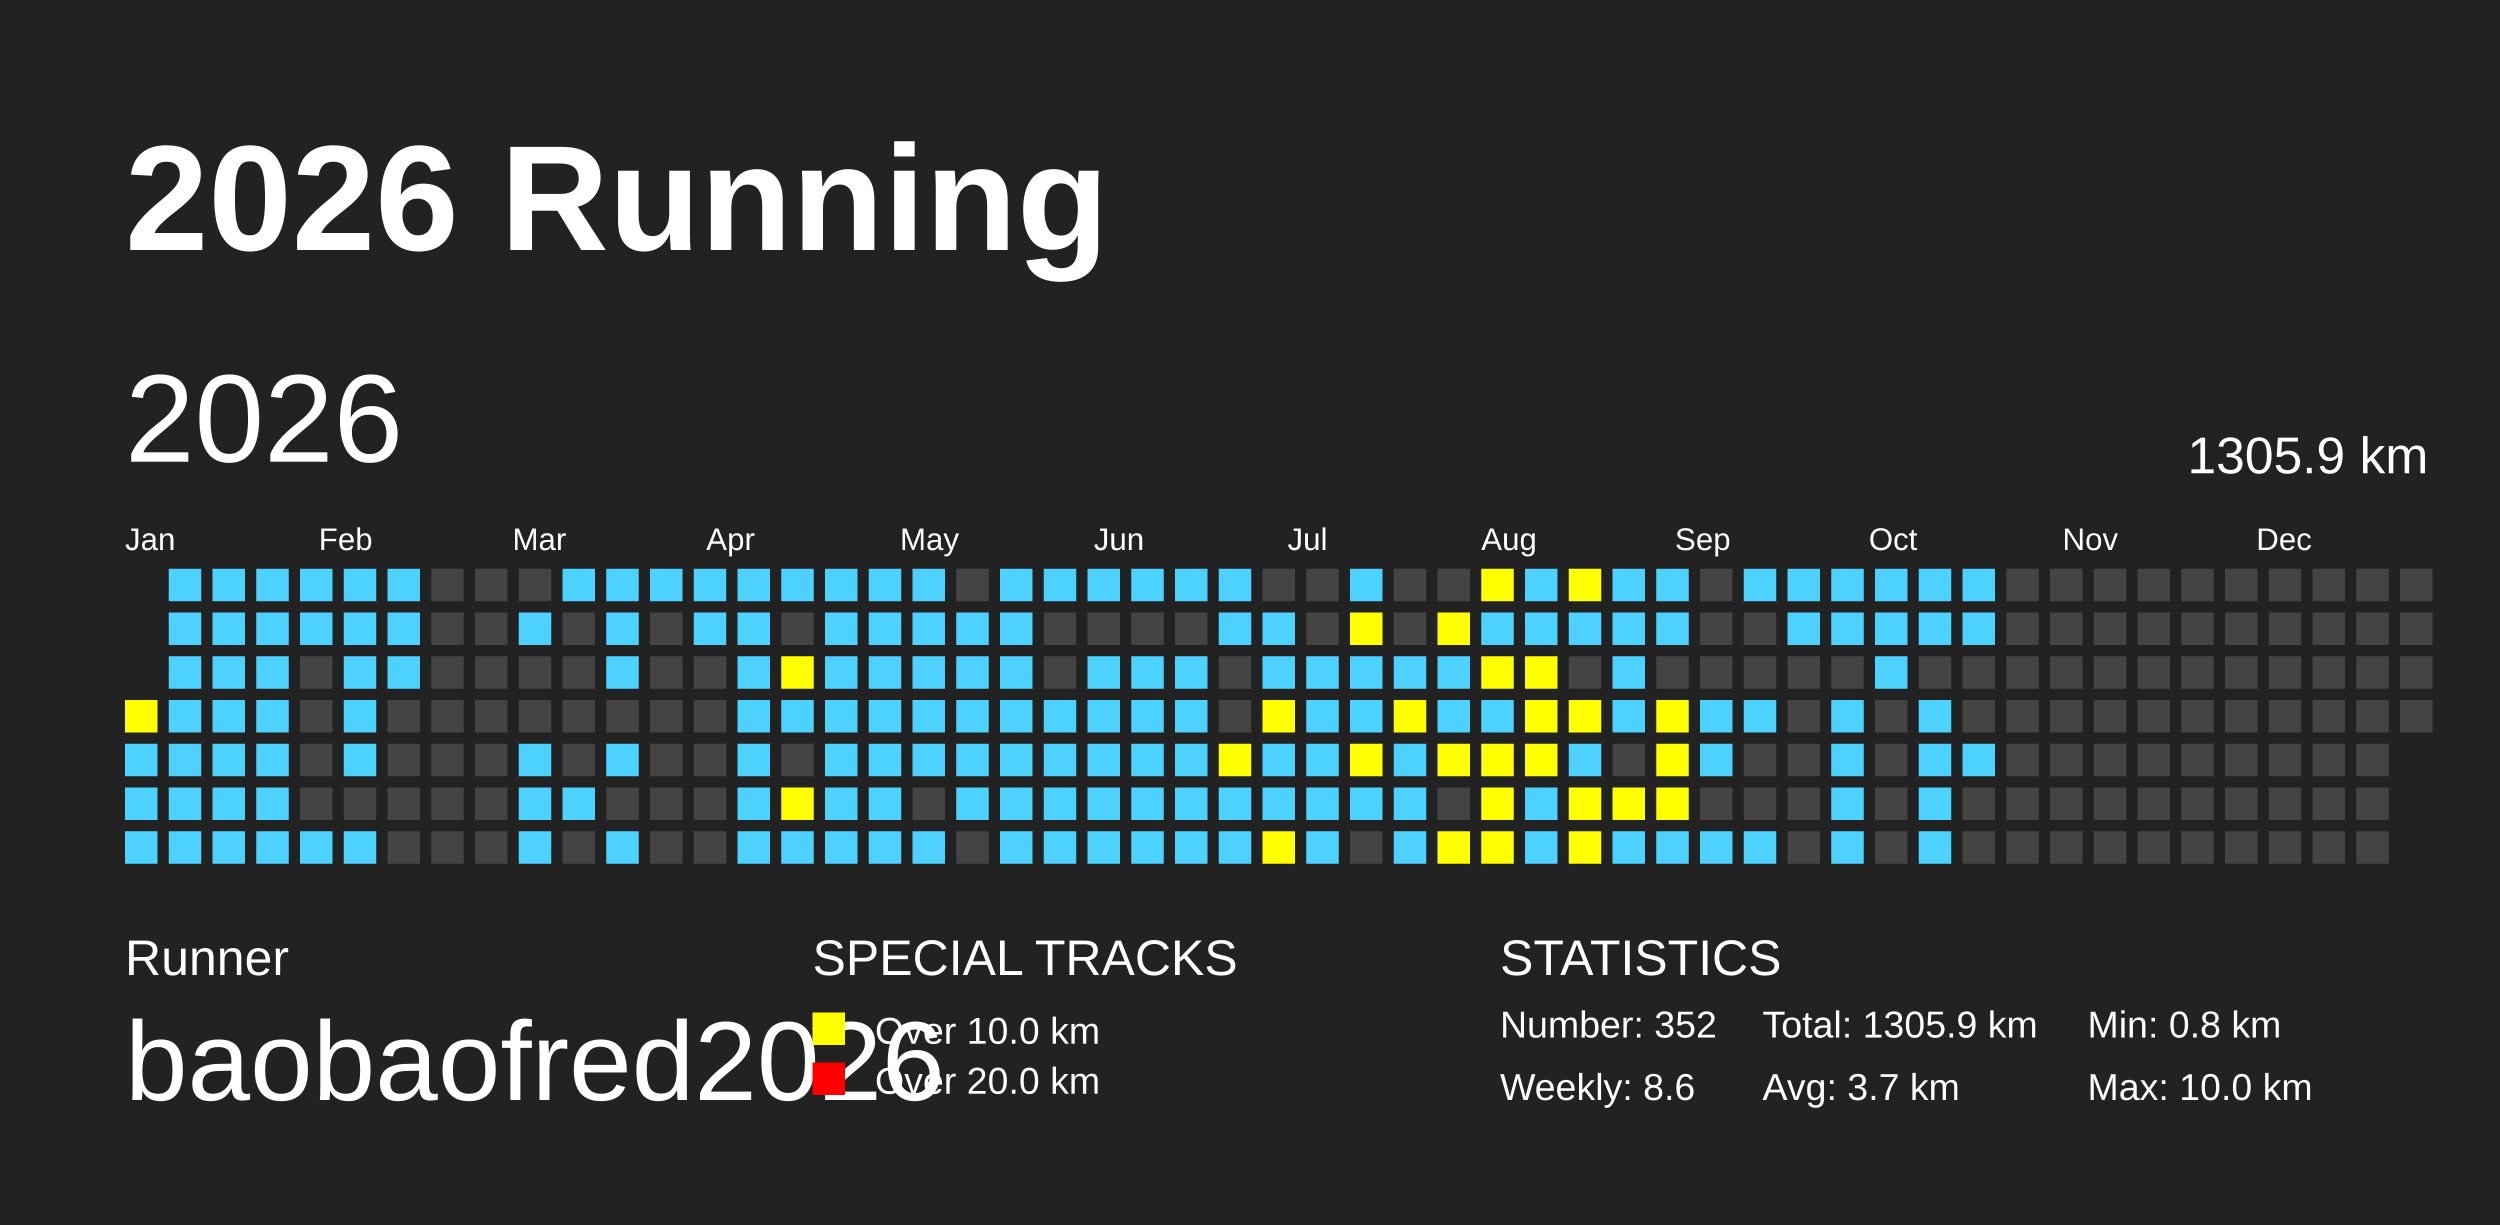
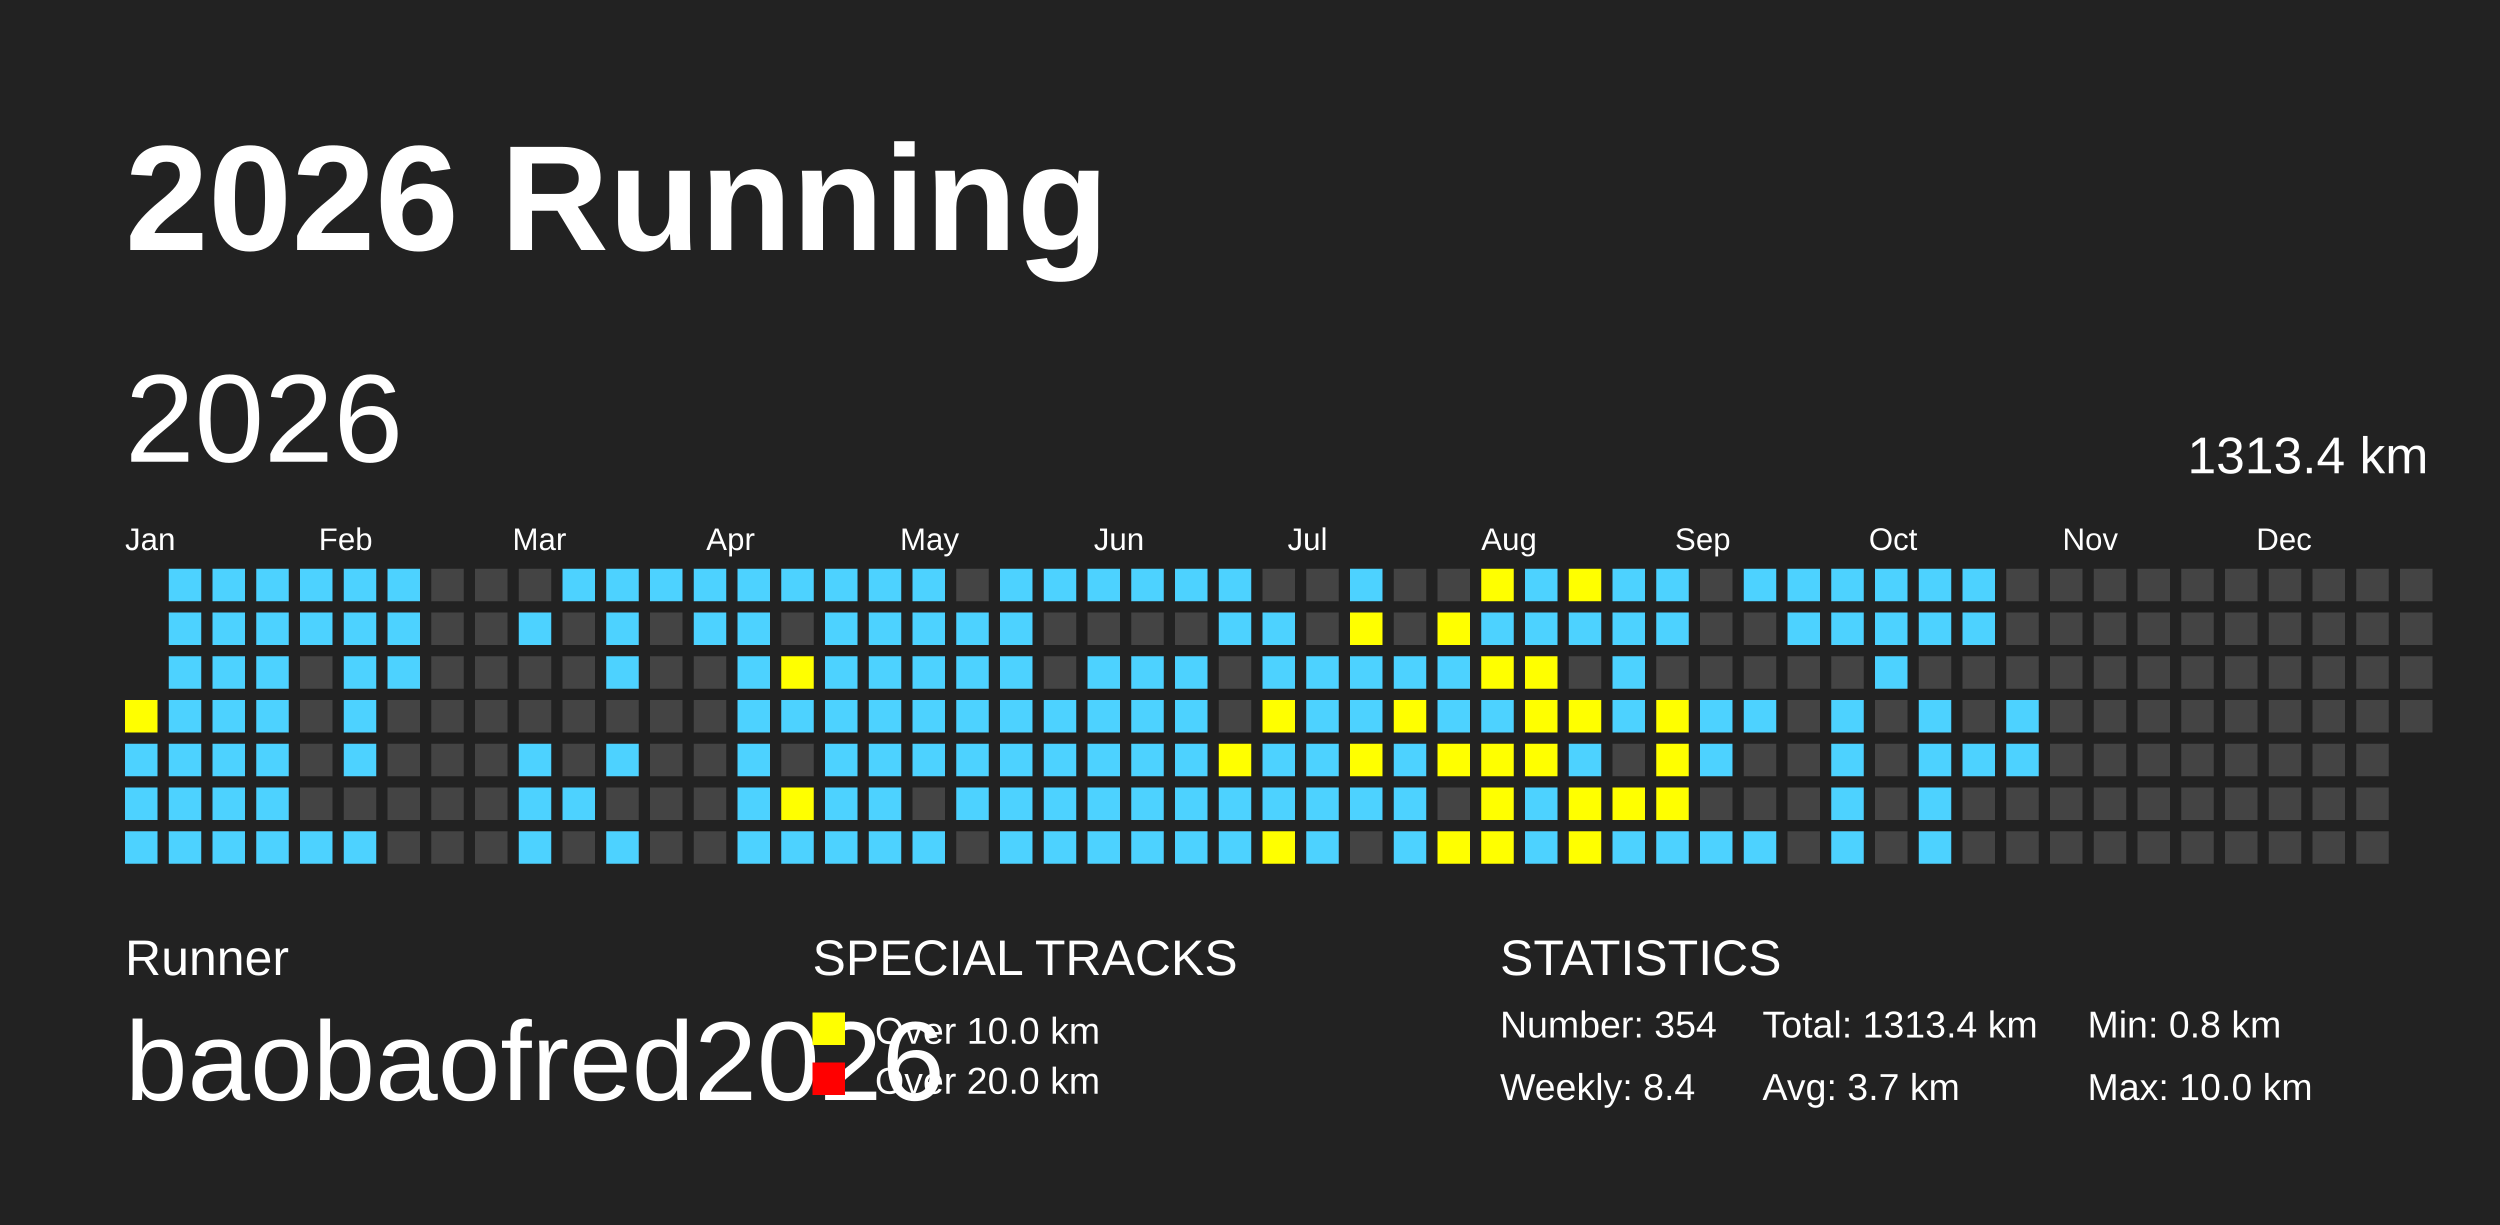
<svg xmlns="http://www.w3.org/2000/svg" baseProfile="full" height="98mm" version="1.1" viewBox="0,0,200,98" width="200mm">
  <defs />
  <rect fill="#222222" height="98" width="200" x="0" y="0" />
  <text fill="#FFFFFF" style="font-size:12px; font-family:Arial; font-weight:bold;" x="10" y="20">2026 Running</text>
  <text fill="#FFFFFF" style="font-size:4px; font-family:Arial" x="10" y="78">Runner</text>
  <text fill="#FFFFFF" style="font-size:9px; font-family:Arial" x="10" y="88">baobaofred2026</text>
  <text fill="#FFFFFF" style="font-size:4px; font-family:Arial" x="65" y="78">SPECIAL TRACKS</text>
  <rect fill="yellow" height="2.6" width="2.6" x="65" y="81" />
  <text fill="#FFFFFF" style="font-size:3px; font-family:Arial" x="70" y="83.5">Over 10.0 km</text>
  <rect fill="red" height="2.6" width="2.6" x="65" y="85" />
  <text fill="#FFFFFF" style="font-size:3px; font-family:Arial" x="70" y="87.5">Over 20.0 km</text>
  <text fill="#FFFFFF" style="font-size:4px; font-family:Arial" x="120" y="78">STATISTICS</text>
-   <text fill="#FFFFFF" style="font-size:3px; font-family:Arial" x="120" y="83">Number: 352</text>
-   <text fill="#FFFFFF" style="font-size:3px; font-family:Arial" x="120" y="88">Weekly: 8.6</text>
-   <text fill="#FFFFFF" style="font-size:3px; font-family:Arial" x="141" y="83">Total: 1305.9 km</text>
+   <text fill="#FFFFFF" style="font-size:3px; font-family:Arial" x="120" y="83">Number: 354</text>
+   <text fill="#FFFFFF" style="font-size:3px; font-family:Arial" x="120" y="88">Weekly: 8.4</text>
+   <text fill="#FFFFFF" style="font-size:3px; font-family:Arial" x="141" y="83">Total: 1313.4 km</text>
  <text fill="#FFFFFF" style="font-size:3px; font-family:Arial" x="141" y="88">Avg: 3.7 km</text>
  <text fill="#FFFFFF" style="font-size:3px; font-family:Arial" x="167" y="83">Min: 0.8 km</text>
  <text fill="#FFFFFF" style="font-size:3px; font-family:Arial" x="167" y="88">Max: 10.0 km</text>
  <text dominant-baseline="hanging" fill="#FFFFFF" style="font-size:10.0px; font-family:Arial;" x="10" y="30">2026</text>
-   <text dominant-baseline="hanging" fill="#FFFFFF" style="font-size:4.125px; font-family:Arial;" x="175" y="35">1305.9 km</text>
+   <text dominant-baseline="hanging" fill="#FFFFFF" style="font-size:4.125px; font-family:Arial;" x="175" y="35">1313.4 km</text>
  <text fill="#FFFFFF" style="font-size:2.5px; font-family:Arial" x="10.0" y="44">Jan</text>
  <text fill="#FFFFFF" style="font-size:2.5px; font-family:Arial" x="25.5" y="44">Feb</text>
  <text fill="#FFFFFF" style="font-size:2.5px; font-family:Arial" x="41.0" y="44">Mar</text>
  <text fill="#FFFFFF" style="font-size:2.5px; font-family:Arial" x="56.5" y="44">Apr</text>
  <text fill="#FFFFFF" style="font-size:2.5px; font-family:Arial" x="72.0" y="44">May</text>
  <text fill="#FFFFFF" style="font-size:2.5px; font-family:Arial" x="87.5" y="44">Jun</text>
  <text fill="#FFFFFF" style="font-size:2.5px; font-family:Arial" x="103.0" y="44">Jul</text>
  <text fill="#FFFFFF" style="font-size:2.5px; font-family:Arial" x="118.5" y="44">Aug</text>
  <text fill="#FFFFFF" style="font-size:2.5px; font-family:Arial" x="134.0" y="44">Sep</text>
  <text fill="#FFFFFF" style="font-size:2.5px; font-family:Arial" x="149.5" y="44">Oct</text>
  <text fill="#FFFFFF" style="font-size:2.5px; font-family:Arial" x="165.0" y="44">Nov</text>
  <text fill="#FFFFFF" style="font-size:2.5px; font-family:Arial" x="180.5" y="44">Dec</text>
  <rect fill="yellow" height="2.6" width="2.6" x="10.0" y="56.0" />
  <rect fill="#4DD2FF" height="2.6" width="2.6" x="10.0" y="59.5" />
  <rect fill="#4DD2FF" height="2.6" width="2.6" x="10.0" y="63.0" />
  <rect fill="#4DD2FF" height="2.6" width="2.6" x="10.0" y="66.5" />
  <rect fill="#4DD2FF" height="2.6" width="2.6" x="13.5" y="45.5" />
  <rect fill="#4DD2FF" height="2.6" width="2.6" x="13.5" y="49.0" />
  <rect fill="#4DD2FF" height="2.6" width="2.6" x="13.5" y="52.5" />
  <rect fill="#4DD2FF" height="2.6" width="2.6" x="13.5" y="56.0" />
  <rect fill="#4DD2FF" height="2.6" width="2.6" x="13.5" y="59.5" />
  <rect fill="#4DD2FF" height="2.6" width="2.6" x="13.5" y="63.0" />
  <rect fill="#4DD2FF" height="2.6" width="2.6" x="13.5" y="66.5" />
  <rect fill="#4DD2FF" height="2.6" width="2.6" x="17.0" y="45.5" />
  <rect fill="#4DD2FF" height="2.6" width="2.6" x="17.0" y="49.0" />
  <rect fill="#4DD2FF" height="2.6" width="2.6" x="17.0" y="52.5" />
  <rect fill="#4DD2FF" height="2.6" width="2.6" x="17.0" y="56.0" />
  <rect fill="#4DD2FF" height="2.6" width="2.6" x="17.0" y="59.5" />
  <rect fill="#4DD2FF" height="2.6" width="2.6" x="17.0" y="63.0" />
  <rect fill="#4DD2FF" height="2.6" width="2.6" x="17.0" y="66.5" />
  <rect fill="#4DD2FF" height="2.6" width="2.6" x="20.5" y="45.5" />
  <rect fill="#4DD2FF" height="2.6" width="2.6" x="20.5" y="49.0" />
  <rect fill="#4DD2FF" height="2.6" width="2.6" x="20.5" y="52.5" />
  <rect fill="#4DD2FF" height="2.6" width="2.6" x="20.5" y="56.0" />
  <rect fill="#4DD2FF" height="2.6" width="2.6" x="20.5" y="59.5" />
  <rect fill="#4DD2FF" height="2.6" width="2.6" x="20.5" y="63.0" />
  <rect fill="#4DD2FF" height="2.6" width="2.6" x="20.5" y="66.5" />
  <rect fill="#4DD2FF" height="2.6" width="2.6" x="24.0" y="45.5" />
  <rect fill="#4DD2FF" height="2.6" width="2.6" x="24.0" y="49.0" />
  <rect fill="#444444" height="2.6" width="2.6" x="24.0" y="52.5" />
  <rect fill="#444444" height="2.6" width="2.6" x="24.0" y="56.0" />
  <rect fill="#444444" height="2.6" width="2.6" x="24.0" y="59.5" />
  <rect fill="#444444" height="2.6" width="2.6" x="24.0" y="63.0" />
  <rect fill="#4DD2FF" height="2.6" width="2.6" x="24.0" y="66.5" />
  <rect fill="#4DD2FF" height="2.6" width="2.6" x="27.5" y="45.5" />
  <rect fill="#4DD2FF" height="2.6" width="2.6" x="27.5" y="49.0" />
  <rect fill="#4DD2FF" height="2.6" width="2.6" x="27.5" y="52.5" />
  <rect fill="#4DD2FF" height="2.6" width="2.6" x="27.5" y="56.0" />
  <rect fill="#4DD2FF" height="2.6" width="2.6" x="27.5" y="59.5" />
  <rect fill="#444444" height="2.6" width="2.6" x="27.5" y="63.0" />
  <rect fill="#4DD2FF" height="2.6" width="2.6" x="27.5" y="66.5" />
  <rect fill="#4DD2FF" height="2.6" width="2.6" x="31.0" y="45.5" />
  <rect fill="#4DD2FF" height="2.6" width="2.6" x="31.0" y="49.0" />
  <rect fill="#4DD2FF" height="2.6" width="2.6" x="31.0" y="52.5" />
  <rect fill="#444444" height="2.6" width="2.6" x="31.0" y="56.0" />
  <rect fill="#444444" height="2.6" width="2.6" x="31.0" y="59.5" />
  <rect fill="#444444" height="2.6" width="2.6" x="31.0" y="63.0" />
  <rect fill="#444444" height="2.6" width="2.6" x="31.0" y="66.5" />
  <rect fill="#444444" height="2.6" width="2.6" x="34.5" y="45.5" />
  <rect fill="#444444" height="2.6" width="2.6" x="34.5" y="49.0" />
  <rect fill="#444444" height="2.6" width="2.6" x="34.5" y="52.5" />
  <rect fill="#444444" height="2.6" width="2.6" x="34.5" y="56.0" />
  <rect fill="#444444" height="2.6" width="2.6" x="34.5" y="59.5" />
  <rect fill="#444444" height="2.6" width="2.6" x="34.5" y="63.0" />
  <rect fill="#444444" height="2.6" width="2.6" x="34.5" y="66.5" />
  <rect fill="#444444" height="2.6" width="2.6" x="38.0" y="45.5" />
  <rect fill="#444444" height="2.6" width="2.6" x="38.0" y="49.0" />
  <rect fill="#444444" height="2.6" width="2.6" x="38.0" y="52.5" />
  <rect fill="#444444" height="2.6" width="2.6" x="38.0" y="56.0" />
  <rect fill="#444444" height="2.6" width="2.6" x="38.0" y="59.5" />
  <rect fill="#444444" height="2.6" width="2.6" x="38.0" y="63.0" />
  <rect fill="#444444" height="2.6" width="2.6" x="38.0" y="66.5" />
  <rect fill="#444444" height="2.6" width="2.6" x="41.5" y="45.5" />
  <rect fill="#4DD2FF" height="2.6" width="2.6" x="41.5" y="49.0" />
  <rect fill="#444444" height="2.6" width="2.6" x="41.5" y="52.5" />
  <rect fill="#444444" height="2.6" width="2.6" x="41.5" y="56.0" />
  <rect fill="#4DD2FF" height="2.6" width="2.6" x="41.5" y="59.5" />
  <rect fill="#4DD2FF" height="2.6" width="2.6" x="41.5" y="63.0" />
  <rect fill="#4DD2FF" height="2.6" width="2.6" x="41.5" y="66.5" />
  <rect fill="#4DD2FF" height="2.6" width="2.6" x="45.0" y="45.5" />
  <rect fill="#444444" height="2.6" width="2.6" x="45.0" y="49.0" />
  <rect fill="#444444" height="2.6" width="2.6" x="45.0" y="52.5" />
  <rect fill="#444444" height="2.6" width="2.6" x="45.0" y="56.0" />
  <rect fill="#444444" height="2.6" width="2.6" x="45.0" y="59.5" />
  <rect fill="#4DD2FF" height="2.6" width="2.6" x="45.0" y="63.0" />
  <rect fill="#444444" height="2.6" width="2.6" x="45.0" y="66.5" />
  <rect fill="#4DD2FF" height="2.6" width="2.6" x="48.5" y="45.5" />
  <rect fill="#4DD2FF" height="2.6" width="2.6" x="48.5" y="49.0" />
  <rect fill="#4DD2FF" height="2.6" width="2.6" x="48.5" y="52.5" />
  <rect fill="#444444" height="2.6" width="2.6" x="48.5" y="56.0" />
  <rect fill="#4DD2FF" height="2.6" width="2.6" x="48.5" y="59.5" />
  <rect fill="#444444" height="2.6" width="2.6" x="48.5" y="63.0" />
  <rect fill="#4DD2FF" height="2.6" width="2.6" x="48.5" y="66.5" />
  <rect fill="#4DD2FF" height="2.6" width="2.6" x="52.0" y="45.5" />
  <rect fill="#444444" height="2.6" width="2.6" x="52.0" y="49.0" />
  <rect fill="#444444" height="2.6" width="2.6" x="52.0" y="52.5" />
  <rect fill="#444444" height="2.6" width="2.6" x="52.0" y="56.0" />
  <rect fill="#444444" height="2.6" width="2.6" x="52.0" y="59.5" />
  <rect fill="#444444" height="2.6" width="2.6" x="52.0" y="63.0" />
  <rect fill="#444444" height="2.6" width="2.6" x="52.0" y="66.5" />
  <rect fill="#4DD2FF" height="2.6" width="2.6" x="55.5" y="45.5" />
  <rect fill="#4DD2FF" height="2.6" width="2.6" x="55.5" y="49.0" />
  <rect fill="#444444" height="2.6" width="2.6" x="55.5" y="52.5" />
  <rect fill="#444444" height="2.6" width="2.6" x="55.5" y="56.0" />
  <rect fill="#444444" height="2.6" width="2.6" x="55.5" y="59.5" />
  <rect fill="#444444" height="2.6" width="2.6" x="55.5" y="63.0" />
  <rect fill="#444444" height="2.6" width="2.6" x="55.5" y="66.5" />
  <rect fill="#4DD2FF" height="2.6" width="2.6" x="59.0" y="45.5" />
  <rect fill="#4DD2FF" height="2.6" width="2.6" x="59.0" y="49.0" />
  <rect fill="#4DD2FF" height="2.6" width="2.6" x="59.0" y="52.5" />
  <rect fill="#4DD2FF" height="2.6" width="2.6" x="59.0" y="56.0" />
  <rect fill="#4DD2FF" height="2.6" width="2.6" x="59.0" y="59.5" />
  <rect fill="#4DD2FF" height="2.6" width="2.6" x="59.0" y="63.0" />
  <rect fill="#4DD2FF" height="2.6" width="2.6" x="59.0" y="66.5" />
  <rect fill="#4DD2FF" height="2.6" width="2.6" x="62.5" y="45.5" />
  <rect fill="#444444" height="2.6" width="2.6" x="62.5" y="49.0" />
  <rect fill="yellow" height="2.6" width="2.6" x="62.5" y="52.5" />
  <rect fill="#4DD2FF" height="2.6" width="2.6" x="62.5" y="56.0" />
  <rect fill="#444444" height="2.6" width="2.6" x="62.5" y="59.5" />
  <rect fill="yellow" height="2.6" width="2.6" x="62.5" y="63.0" />
  <rect fill="#4DD2FF" height="2.6" width="2.6" x="62.5" y="66.5" />
  <rect fill="#4DD2FF" height="2.6" width="2.6" x="66.0" y="45.5" />
  <rect fill="#4DD2FF" height="2.6" width="2.6" x="66.0" y="49.0" />
  <rect fill="#4DD2FF" height="2.6" width="2.6" x="66.0" y="52.5" />
  <rect fill="#4DD2FF" height="2.6" width="2.6" x="66.0" y="56.0" />
  <rect fill="#4DD2FF" height="2.6" width="2.6" x="66.0" y="59.5" />
  <rect fill="#4DD2FF" height="2.6" width="2.6" x="66.0" y="63.0" />
  <rect fill="#4DD2FF" height="2.6" width="2.6" x="66.0" y="66.5" />
  <rect fill="#4DD2FF" height="2.6" width="2.6" x="69.5" y="45.5" />
  <rect fill="#4DD2FF" height="2.6" width="2.6" x="69.5" y="49.0" />
  <rect fill="#4DD2FF" height="2.6" width="2.6" x="69.5" y="52.5" />
  <rect fill="#4DD2FF" height="2.6" width="2.6" x="69.5" y="56.0" />
  <rect fill="#4DD2FF" height="2.6" width="2.6" x="69.5" y="59.5" />
  <rect fill="#4DD2FF" height="2.6" width="2.6" x="69.5" y="63.0" />
  <rect fill="#4DD2FF" height="2.6" width="2.6" x="69.5" y="66.5" />
  <rect fill="#4DD2FF" height="2.6" width="2.6" x="73.0" y="45.5" />
  <rect fill="#4DD2FF" height="2.6" width="2.6" x="73.0" y="49.0" />
  <rect fill="#4DD2FF" height="2.6" width="2.6" x="73.0" y="52.5" />
  <rect fill="#4DD2FF" height="2.6" width="2.6" x="73.0" y="56.0" />
  <rect fill="#4DD2FF" height="2.6" width="2.6" x="73.0" y="59.5" />
  <rect fill="#444444" height="2.6" width="2.6" x="73.0" y="63.0" />
  <rect fill="#4DD2FF" height="2.6" width="2.6" x="73.0" y="66.5" />
  <rect fill="#444444" height="2.6" width="2.6" x="76.5" y="45.5" />
  <rect fill="#4DD2FF" height="2.6" width="2.6" x="76.5" y="49.0" />
  <rect fill="#4DD2FF" height="2.6" width="2.6" x="76.5" y="52.5" />
  <rect fill="#4DD2FF" height="2.6" width="2.6" x="76.5" y="56.0" />
  <rect fill="#4DD2FF" height="2.6" width="2.6" x="76.5" y="59.5" />
  <rect fill="#4DD2FF" height="2.6" width="2.6" x="76.5" y="63.0" />
  <rect fill="#444444" height="2.6" width="2.6" x="76.5" y="66.5" />
  <rect fill="#4DD2FF" height="2.6" width="2.6" x="80.0" y="45.5" />
  <rect fill="#4DD2FF" height="2.6" width="2.6" x="80.0" y="49.0" />
  <rect fill="#4DD2FF" height="2.6" width="2.6" x="80.0" y="52.5" />
  <rect fill="#4DD2FF" height="2.6" width="2.6" x="80.0" y="56.0" />
  <rect fill="#4DD2FF" height="2.6" width="2.6" x="80.0" y="59.5" />
  <rect fill="#4DD2FF" height="2.6" width="2.6" x="80.0" y="63.0" />
  <rect fill="#4DD2FF" height="2.6" width="2.6" x="80.0" y="66.5" />
  <rect fill="#4DD2FF" height="2.6" width="2.6" x="83.5" y="45.5" />
  <rect fill="#444444" height="2.6" width="2.6" x="83.5" y="49.0" />
  <rect fill="#444444" height="2.6" width="2.6" x="83.5" y="52.5" />
  <rect fill="#4DD2FF" height="2.6" width="2.6" x="83.5" y="56.0" />
  <rect fill="#4DD2FF" height="2.6" width="2.6" x="83.5" y="59.5" />
  <rect fill="#4DD2FF" height="2.6" width="2.6" x="83.5" y="63.0" />
  <rect fill="#4DD2FF" height="2.6" width="2.6" x="83.5" y="66.5" />
  <rect fill="#4DD2FF" height="2.6" width="2.6" x="87.0" y="45.5" />
  <rect fill="#444444" height="2.6" width="2.6" x="87.0" y="49.0" />
  <rect fill="#4DD2FF" height="2.6" width="2.6" x="87.0" y="52.5" />
  <rect fill="#4DD2FF" height="2.6" width="2.6" x="87.0" y="56.0" />
  <rect fill="#4DD2FF" height="2.6" width="2.6" x="87.0" y="59.5" />
  <rect fill="#4DD2FF" height="2.6" width="2.6" x="87.0" y="63.0" />
  <rect fill="#4DD2FF" height="2.6" width="2.6" x="87.0" y="66.5" />
  <rect fill="#4DD2FF" height="2.6" width="2.6" x="90.5" y="45.5" />
  <rect fill="#444444" height="2.6" width="2.6" x="90.5" y="49.0" />
  <rect fill="#4DD2FF" height="2.6" width="2.6" x="90.5" y="52.5" />
  <rect fill="#4DD2FF" height="2.6" width="2.6" x="90.5" y="56.0" />
  <rect fill="#4DD2FF" height="2.6" width="2.6" x="90.5" y="59.5" />
  <rect fill="#4DD2FF" height="2.6" width="2.6" x="90.5" y="63.0" />
  <rect fill="#4DD2FF" height="2.6" width="2.6" x="90.5" y="66.5" />
  <rect fill="#4DD2FF" height="2.6" width="2.6" x="94.0" y="45.5" />
  <rect fill="#444444" height="2.6" width="2.6" x="94.0" y="49.0" />
  <rect fill="#4DD2FF" height="2.6" width="2.6" x="94.0" y="52.5" />
  <rect fill="#4DD2FF" height="2.6" width="2.6" x="94.0" y="56.0" />
  <rect fill="#4DD2FF" height="2.6" width="2.6" x="94.0" y="59.5" />
  <rect fill="#4DD2FF" height="2.6" width="2.6" x="94.0" y="63.0" />
  <rect fill="#4DD2FF" height="2.6" width="2.6" x="94.0" y="66.5" />
  <rect fill="#4DD2FF" height="2.6" width="2.6" x="97.5" y="45.5" />
  <rect fill="#4DD2FF" height="2.6" width="2.6" x="97.5" y="49.0" />
  <rect fill="#444444" height="2.6" width="2.6" x="97.5" y="52.5" />
  <rect fill="#444444" height="2.6" width="2.6" x="97.5" y="56.0" />
  <rect fill="yellow" height="2.6" width="2.6" x="97.5" y="59.5" />
  <rect fill="#4DD2FF" height="2.6" width="2.6" x="97.5" y="63.0" />
  <rect fill="#4DD2FF" height="2.6" width="2.6" x="97.5" y="66.5" />
  <rect fill="#444444" height="2.6" width="2.6" x="101.0" y="45.5" />
  <rect fill="#4DD2FF" height="2.6" width="2.6" x="101.0" y="49.0" />
  <rect fill="#4DD2FF" height="2.6" width="2.6" x="101.0" y="52.5" />
  <rect fill="yellow" height="2.6" width="2.6" x="101.0" y="56.0" />
  <rect fill="#4DD2FF" height="2.6" width="2.6" x="101.0" y="59.5" />
  <rect fill="#4DD2FF" height="2.6" width="2.6" x="101.0" y="63.0" />
  <rect fill="yellow" height="2.6" width="2.6" x="101.0" y="66.5" />
  <rect fill="#444444" height="2.6" width="2.6" x="104.5" y="45.5" />
  <rect fill="#444444" height="2.6" width="2.6" x="104.5" y="49.0" />
  <rect fill="#4DD2FF" height="2.6" width="2.6" x="104.5" y="52.5" />
  <rect fill="#4DD2FF" height="2.6" width="2.6" x="104.5" y="56.0" />
  <rect fill="#4DD2FF" height="2.6" width="2.6" x="104.5" y="59.5" />
  <rect fill="#4DD2FF" height="2.6" width="2.6" x="104.5" y="63.0" />
  <rect fill="#4DD2FF" height="2.6" width="2.6" x="104.5" y="66.5" />
  <rect fill="#4DD2FF" height="2.6" width="2.6" x="108.0" y="45.5" />
  <rect fill="yellow" height="2.6" width="2.6" x="108.0" y="49.0" />
  <rect fill="#4DD2FF" height="2.6" width="2.6" x="108.0" y="52.5" />
  <rect fill="#4DD2FF" height="2.6" width="2.6" x="108.0" y="56.0" />
  <rect fill="yellow" height="2.6" width="2.6" x="108.0" y="59.5" />
  <rect fill="#4DD2FF" height="2.6" width="2.6" x="108.0" y="63.0" />
  <rect fill="#444444" height="2.6" width="2.6" x="108.0" y="66.5" />
  <rect fill="#444444" height="2.6" width="2.6" x="111.5" y="45.5" />
  <rect fill="#444444" height="2.6" width="2.6" x="111.5" y="49.0" />
  <rect fill="#4DD2FF" height="2.6" width="2.6" x="111.5" y="52.5" />
  <rect fill="yellow" height="2.6" width="2.6" x="111.5" y="56.0" />
  <rect fill="#4DD2FF" height="2.6" width="2.6" x="111.5" y="59.5" />
  <rect fill="#4DD2FF" height="2.6" width="2.6" x="111.5" y="63.0" />
  <rect fill="#4DD2FF" height="2.6" width="2.6" x="111.5" y="66.5" />
  <rect fill="#444444" height="2.6" width="2.6" x="115.0" y="45.5" />
  <rect fill="yellow" height="2.6" width="2.6" x="115.0" y="49.0" />
  <rect fill="#4DD2FF" height="2.6" width="2.6" x="115.0" y="52.5" />
  <rect fill="#4DD2FF" height="2.6" width="2.6" x="115.0" y="56.0" />
  <rect fill="yellow" height="2.6" width="2.6" x="115.0" y="59.5" />
  <rect fill="#444444" height="2.6" width="2.6" x="115.0" y="63.0" />
  <rect fill="yellow" height="2.6" width="2.6" x="115.0" y="66.5" />
  <rect fill="yellow" height="2.6" width="2.6" x="118.5" y="45.5" />
  <rect fill="#4DD2FF" height="2.6" width="2.6" x="118.5" y="49.0" />
  <rect fill="yellow" height="2.6" width="2.6" x="118.5" y="52.5" />
  <rect fill="#4DD2FF" height="2.6" width="2.6" x="118.5" y="56.0" />
  <rect fill="yellow" height="2.6" width="2.6" x="118.5" y="59.5" />
  <rect fill="yellow" height="2.6" width="2.6" x="118.5" y="63.0" />
  <rect fill="yellow" height="2.6" width="2.6" x="118.5" y="66.5" />
  <rect fill="#4DD2FF" height="2.6" width="2.6" x="122.0" y="45.5" />
  <rect fill="#4DD2FF" height="2.6" width="2.6" x="122.0" y="49.0" />
  <rect fill="yellow" height="2.6" width="2.6" x="122.0" y="52.5" />
  <rect fill="yellow" height="2.6" width="2.6" x="122.0" y="56.0" />
  <rect fill="yellow" height="2.6" width="2.6" x="122.0" y="59.5" />
  <rect fill="#4DD2FF" height="2.6" width="2.6" x="122.0" y="63.0" />
  <rect fill="#4DD2FF" height="2.6" width="2.6" x="122.0" y="66.5" />
  <rect fill="yellow" height="2.6" width="2.6" x="125.5" y="45.5" />
  <rect fill="#4DD2FF" height="2.6" width="2.6" x="125.5" y="49.0" />
  <rect fill="#444444" height="2.6" width="2.6" x="125.5" y="52.5" />
  <rect fill="yellow" height="2.6" width="2.6" x="125.5" y="56.0" />
  <rect fill="#4DD2FF" height="2.6" width="2.6" x="125.5" y="59.5" />
  <rect fill="yellow" height="2.6" width="2.6" x="125.5" y="63.0" />
  <rect fill="yellow" height="2.6" width="2.6" x="125.5" y="66.5" />
  <rect fill="#4DD2FF" height="2.6" width="2.6" x="129.0" y="45.5" />
  <rect fill="#4DD2FF" height="2.6" width="2.6" x="129.0" y="49.0" />
  <rect fill="#4DD2FF" height="2.6" width="2.6" x="129.0" y="52.5" />
  <rect fill="#4DD2FF" height="2.6" width="2.6" x="129.0" y="56.0" />
  <rect fill="#444444" height="2.6" width="2.6" x="129.0" y="59.5" />
  <rect fill="yellow" height="2.6" width="2.6" x="129.0" y="63.0" />
  <rect fill="#4DD2FF" height="2.6" width="2.6" x="129.0" y="66.5" />
  <rect fill="#4DD2FF" height="2.6" width="2.6" x="132.5" y="45.5" />
  <rect fill="#4DD2FF" height="2.6" width="2.6" x="132.5" y="49.0" />
  <rect fill="#444444" height="2.6" width="2.6" x="132.5" y="52.5" />
  <rect fill="yellow" height="2.6" width="2.6" x="132.5" y="56.0" />
  <rect fill="yellow" height="2.6" width="2.6" x="132.5" y="59.5" />
  <rect fill="yellow" height="2.6" width="2.6" x="132.5" y="63.0" />
  <rect fill="#4DD2FF" height="2.6" width="2.6" x="132.5" y="66.5" />
  <rect fill="#444444" height="2.6" width="2.6" x="136.0" y="45.5" />
  <rect fill="#444444" height="2.6" width="2.6" x="136.0" y="49.0" />
  <rect fill="#444444" height="2.6" width="2.6" x="136.0" y="52.5" />
  <rect fill="#4DD2FF" height="2.6" width="2.6" x="136.0" y="56.0" />
  <rect fill="#4DD2FF" height="2.6" width="2.6" x="136.0" y="59.5" />
  <rect fill="#444444" height="2.6" width="2.6" x="136.0" y="63.0" />
  <rect fill="#4DD2FF" height="2.6" width="2.6" x="136.0" y="66.5" />
  <rect fill="#4DD2FF" height="2.6" width="2.6" x="139.5" y="45.5" />
  <rect fill="#444444" height="2.6" width="2.6" x="139.5" y="49.0" />
  <rect fill="#444444" height="2.6" width="2.6" x="139.5" y="52.5" />
  <rect fill="#4DD2FF" height="2.6" width="2.6" x="139.5" y="56.0" />
  <rect fill="#444444" height="2.6" width="2.6" x="139.5" y="59.5" />
  <rect fill="#444444" height="2.6" width="2.6" x="139.5" y="63.0" />
  <rect fill="#4DD2FF" height="2.6" width="2.6" x="139.5" y="66.5" />
  <rect fill="#4DD2FF" height="2.6" width="2.6" x="143.0" y="45.5" />
  <rect fill="#4DD2FF" height="2.6" width="2.6" x="143.0" y="49.0" />
  <rect fill="#444444" height="2.6" width="2.6" x="143.0" y="52.5" />
  <rect fill="#444444" height="2.6" width="2.6" x="143.0" y="56.0" />
  <rect fill="#444444" height="2.6" width="2.6" x="143.0" y="59.5" />
  <rect fill="#444444" height="2.6" width="2.6" x="143.0" y="63.0" />
  <rect fill="#444444" height="2.6" width="2.6" x="143.0" y="66.5" />
  <rect fill="#4DD2FF" height="2.6" width="2.6" x="146.5" y="45.5" />
  <rect fill="#4DD2FF" height="2.6" width="2.6" x="146.5" y="49.0" />
  <rect fill="#444444" height="2.6" width="2.6" x="146.5" y="52.5" />
  <rect fill="#4DD2FF" height="2.6" width="2.6" x="146.5" y="56.0" />
  <rect fill="#4DD2FF" height="2.6" width="2.6" x="146.5" y="59.5" />
  <rect fill="#4DD2FF" height="2.6" width="2.6" x="146.5" y="63.0" />
  <rect fill="#4DD2FF" height="2.6" width="2.6" x="146.5" y="66.5" />
  <rect fill="#4DD2FF" height="2.6" width="2.6" x="150.0" y="45.5" />
  <rect fill="#4DD2FF" height="2.6" width="2.6" x="150.0" y="49.0" />
  <rect fill="#4DD2FF" height="2.6" width="2.6" x="150.0" y="52.5" />
  <rect fill="#444444" height="2.6" width="2.6" x="150.0" y="56.0" />
  <rect fill="#444444" height="2.6" width="2.6" x="150.0" y="59.5" />
  <rect fill="#444444" height="2.6" width="2.6" x="150.0" y="63.0" />
  <rect fill="#444444" height="2.6" width="2.6" x="150.0" y="66.5" />
  <rect fill="#4DD2FF" height="2.6" width="2.6" x="153.5" y="45.5" />
  <rect fill="#4DD2FF" height="2.6" width="2.6" x="153.5" y="49.0" />
  <rect fill="#444444" height="2.6" width="2.6" x="153.5" y="52.5" />
  <rect fill="#4DD2FF" height="2.6" width="2.6" x="153.5" y="56.0" />
  <rect fill="#4DD2FF" height="2.6" width="2.6" x="153.5" y="59.5" />
  <rect fill="#4DD2FF" height="2.6" width="2.6" x="153.5" y="63.0" />
  <rect fill="#4DD2FF" height="2.6" width="2.6" x="153.5" y="66.5" />
  <rect fill="#4DD2FF" height="2.6" width="2.6" x="157.0" y="45.5" />
  <rect fill="#4DD2FF" height="2.6" width="2.6" x="157.0" y="49.0" />
  <rect fill="#444444" height="2.6" width="2.6" x="157.0" y="52.5" />
  <rect fill="#444444" height="2.6" width="2.6" x="157.0" y="56.0" />
  <rect fill="#4DD2FF" height="2.6" width="2.6" x="157.0" y="59.5" />
  <rect fill="#444444" height="2.6" width="2.6" x="157.0" y="63.0" />
  <rect fill="#444444" height="2.6" width="2.6" x="157.0" y="66.5" />
  <rect fill="#444444" height="2.6" width="2.6" x="160.5" y="45.5" />
  <rect fill="#444444" height="2.6" width="2.6" x="160.5" y="49.0" />
  <rect fill="#444444" height="2.6" width="2.6" x="160.5" y="52.5" />
-   <rect fill="#444444" height="2.6" width="2.6" x="160.5" y="56.0" />
-   <rect fill="#444444" height="2.6" width="2.6" x="160.5" y="59.5" />
+   <rect fill="#4DD2FF" height="2.6" width="2.6" x="160.5" y="56.0" />
+   <rect fill="#4DD2FF" height="2.6" width="2.6" x="160.5" y="59.5" />
  <rect fill="#444444" height="2.6" width="2.6" x="160.5" y="63.0" />
  <rect fill="#444444" height="2.6" width="2.6" x="160.5" y="66.5" />
  <rect fill="#444444" height="2.6" width="2.6" x="164.0" y="45.5" />
  <rect fill="#444444" height="2.6" width="2.6" x="164.0" y="49.0" />
  <rect fill="#444444" height="2.6" width="2.6" x="164.0" y="52.5" />
  <rect fill="#444444" height="2.6" width="2.6" x="164.0" y="56.0" />
  <rect fill="#444444" height="2.6" width="2.6" x="164.0" y="59.5" />
  <rect fill="#444444" height="2.6" width="2.6" x="164.0" y="63.0" />
  <rect fill="#444444" height="2.6" width="2.6" x="164.0" y="66.5" />
  <rect fill="#444444" height="2.6" width="2.6" x="167.5" y="45.5" />
  <rect fill="#444444" height="2.6" width="2.6" x="167.5" y="49.0" />
  <rect fill="#444444" height="2.6" width="2.6" x="167.5" y="52.5" />
  <rect fill="#444444" height="2.6" width="2.6" x="167.5" y="56.0" />
  <rect fill="#444444" height="2.6" width="2.6" x="167.5" y="59.5" />
  <rect fill="#444444" height="2.6" width="2.6" x="167.5" y="63.0" />
  <rect fill="#444444" height="2.6" width="2.6" x="167.5" y="66.5" />
  <rect fill="#444444" height="2.6" width="2.6" x="171.0" y="45.5" />
  <rect fill="#444444" height="2.6" width="2.6" x="171.0" y="49.0" />
  <rect fill="#444444" height="2.6" width="2.6" x="171.0" y="52.5" />
  <rect fill="#444444" height="2.6" width="2.6" x="171.0" y="56.0" />
  <rect fill="#444444" height="2.6" width="2.6" x="171.0" y="59.5" />
  <rect fill="#444444" height="2.6" width="2.6" x="171.0" y="63.0" />
  <rect fill="#444444" height="2.6" width="2.6" x="171.0" y="66.5" />
  <rect fill="#444444" height="2.6" width="2.6" x="174.5" y="45.5" />
  <rect fill="#444444" height="2.6" width="2.6" x="174.5" y="49.0" />
  <rect fill="#444444" height="2.6" width="2.6" x="174.5" y="52.5" />
  <rect fill="#444444" height="2.6" width="2.6" x="174.5" y="56.0" />
  <rect fill="#444444" height="2.6" width="2.6" x="174.5" y="59.5" />
  <rect fill="#444444" height="2.6" width="2.6" x="174.5" y="63.0" />
  <rect fill="#444444" height="2.6" width="2.6" x="174.5" y="66.5" />
  <rect fill="#444444" height="2.6" width="2.6" x="178.0" y="45.5" />
  <rect fill="#444444" height="2.6" width="2.6" x="178.0" y="49.0" />
  <rect fill="#444444" height="2.6" width="2.6" x="178.0" y="52.5" />
  <rect fill="#444444" height="2.6" width="2.6" x="178.0" y="56.0" />
  <rect fill="#444444" height="2.6" width="2.6" x="178.0" y="59.5" />
  <rect fill="#444444" height="2.6" width="2.6" x="178.0" y="63.0" />
  <rect fill="#444444" height="2.6" width="2.6" x="178.0" y="66.5" />
  <rect fill="#444444" height="2.6" width="2.6" x="181.5" y="45.5" />
  <rect fill="#444444" height="2.6" width="2.6" x="181.5" y="49.0" />
  <rect fill="#444444" height="2.6" width="2.6" x="181.5" y="52.5" />
  <rect fill="#444444" height="2.6" width="2.6" x="181.5" y="56.0" />
  <rect fill="#444444" height="2.6" width="2.6" x="181.5" y="59.5" />
  <rect fill="#444444" height="2.6" width="2.6" x="181.5" y="63.0" />
  <rect fill="#444444" height="2.6" width="2.6" x="181.5" y="66.5" />
  <rect fill="#444444" height="2.6" width="2.6" x="185.0" y="45.5" />
  <rect fill="#444444" height="2.6" width="2.6" x="185.0" y="49.0" />
  <rect fill="#444444" height="2.6" width="2.6" x="185.0" y="52.5" />
  <rect fill="#444444" height="2.6" width="2.6" x="185.0" y="56.0" />
  <rect fill="#444444" height="2.6" width="2.6" x="185.0" y="59.5" />
  <rect fill="#444444" height="2.6" width="2.6" x="185.0" y="63.0" />
  <rect fill="#444444" height="2.6" width="2.6" x="185.0" y="66.5" />
  <rect fill="#444444" height="2.6" width="2.6" x="188.5" y="45.5" />
  <rect fill="#444444" height="2.6" width="2.6" x="188.5" y="49.0" />
  <rect fill="#444444" height="2.6" width="2.6" x="188.5" y="52.5" />
  <rect fill="#444444" height="2.6" width="2.6" x="188.5" y="56.0" />
  <rect fill="#444444" height="2.6" width="2.6" x="188.5" y="59.5" />
  <rect fill="#444444" height="2.6" width="2.6" x="188.5" y="63.0" />
  <rect fill="#444444" height="2.6" width="2.6" x="188.5" y="66.5" />
  <rect fill="#444444" height="2.6" width="2.6" x="192.0" y="45.5" />
  <rect fill="#444444" height="2.6" width="2.6" x="192.0" y="49.0" />
  <rect fill="#444444" height="2.6" width="2.6" x="192.0" y="52.5" />
  <rect fill="#444444" height="2.6" width="2.6" x="192.0" y="56.0" />
</svg>
